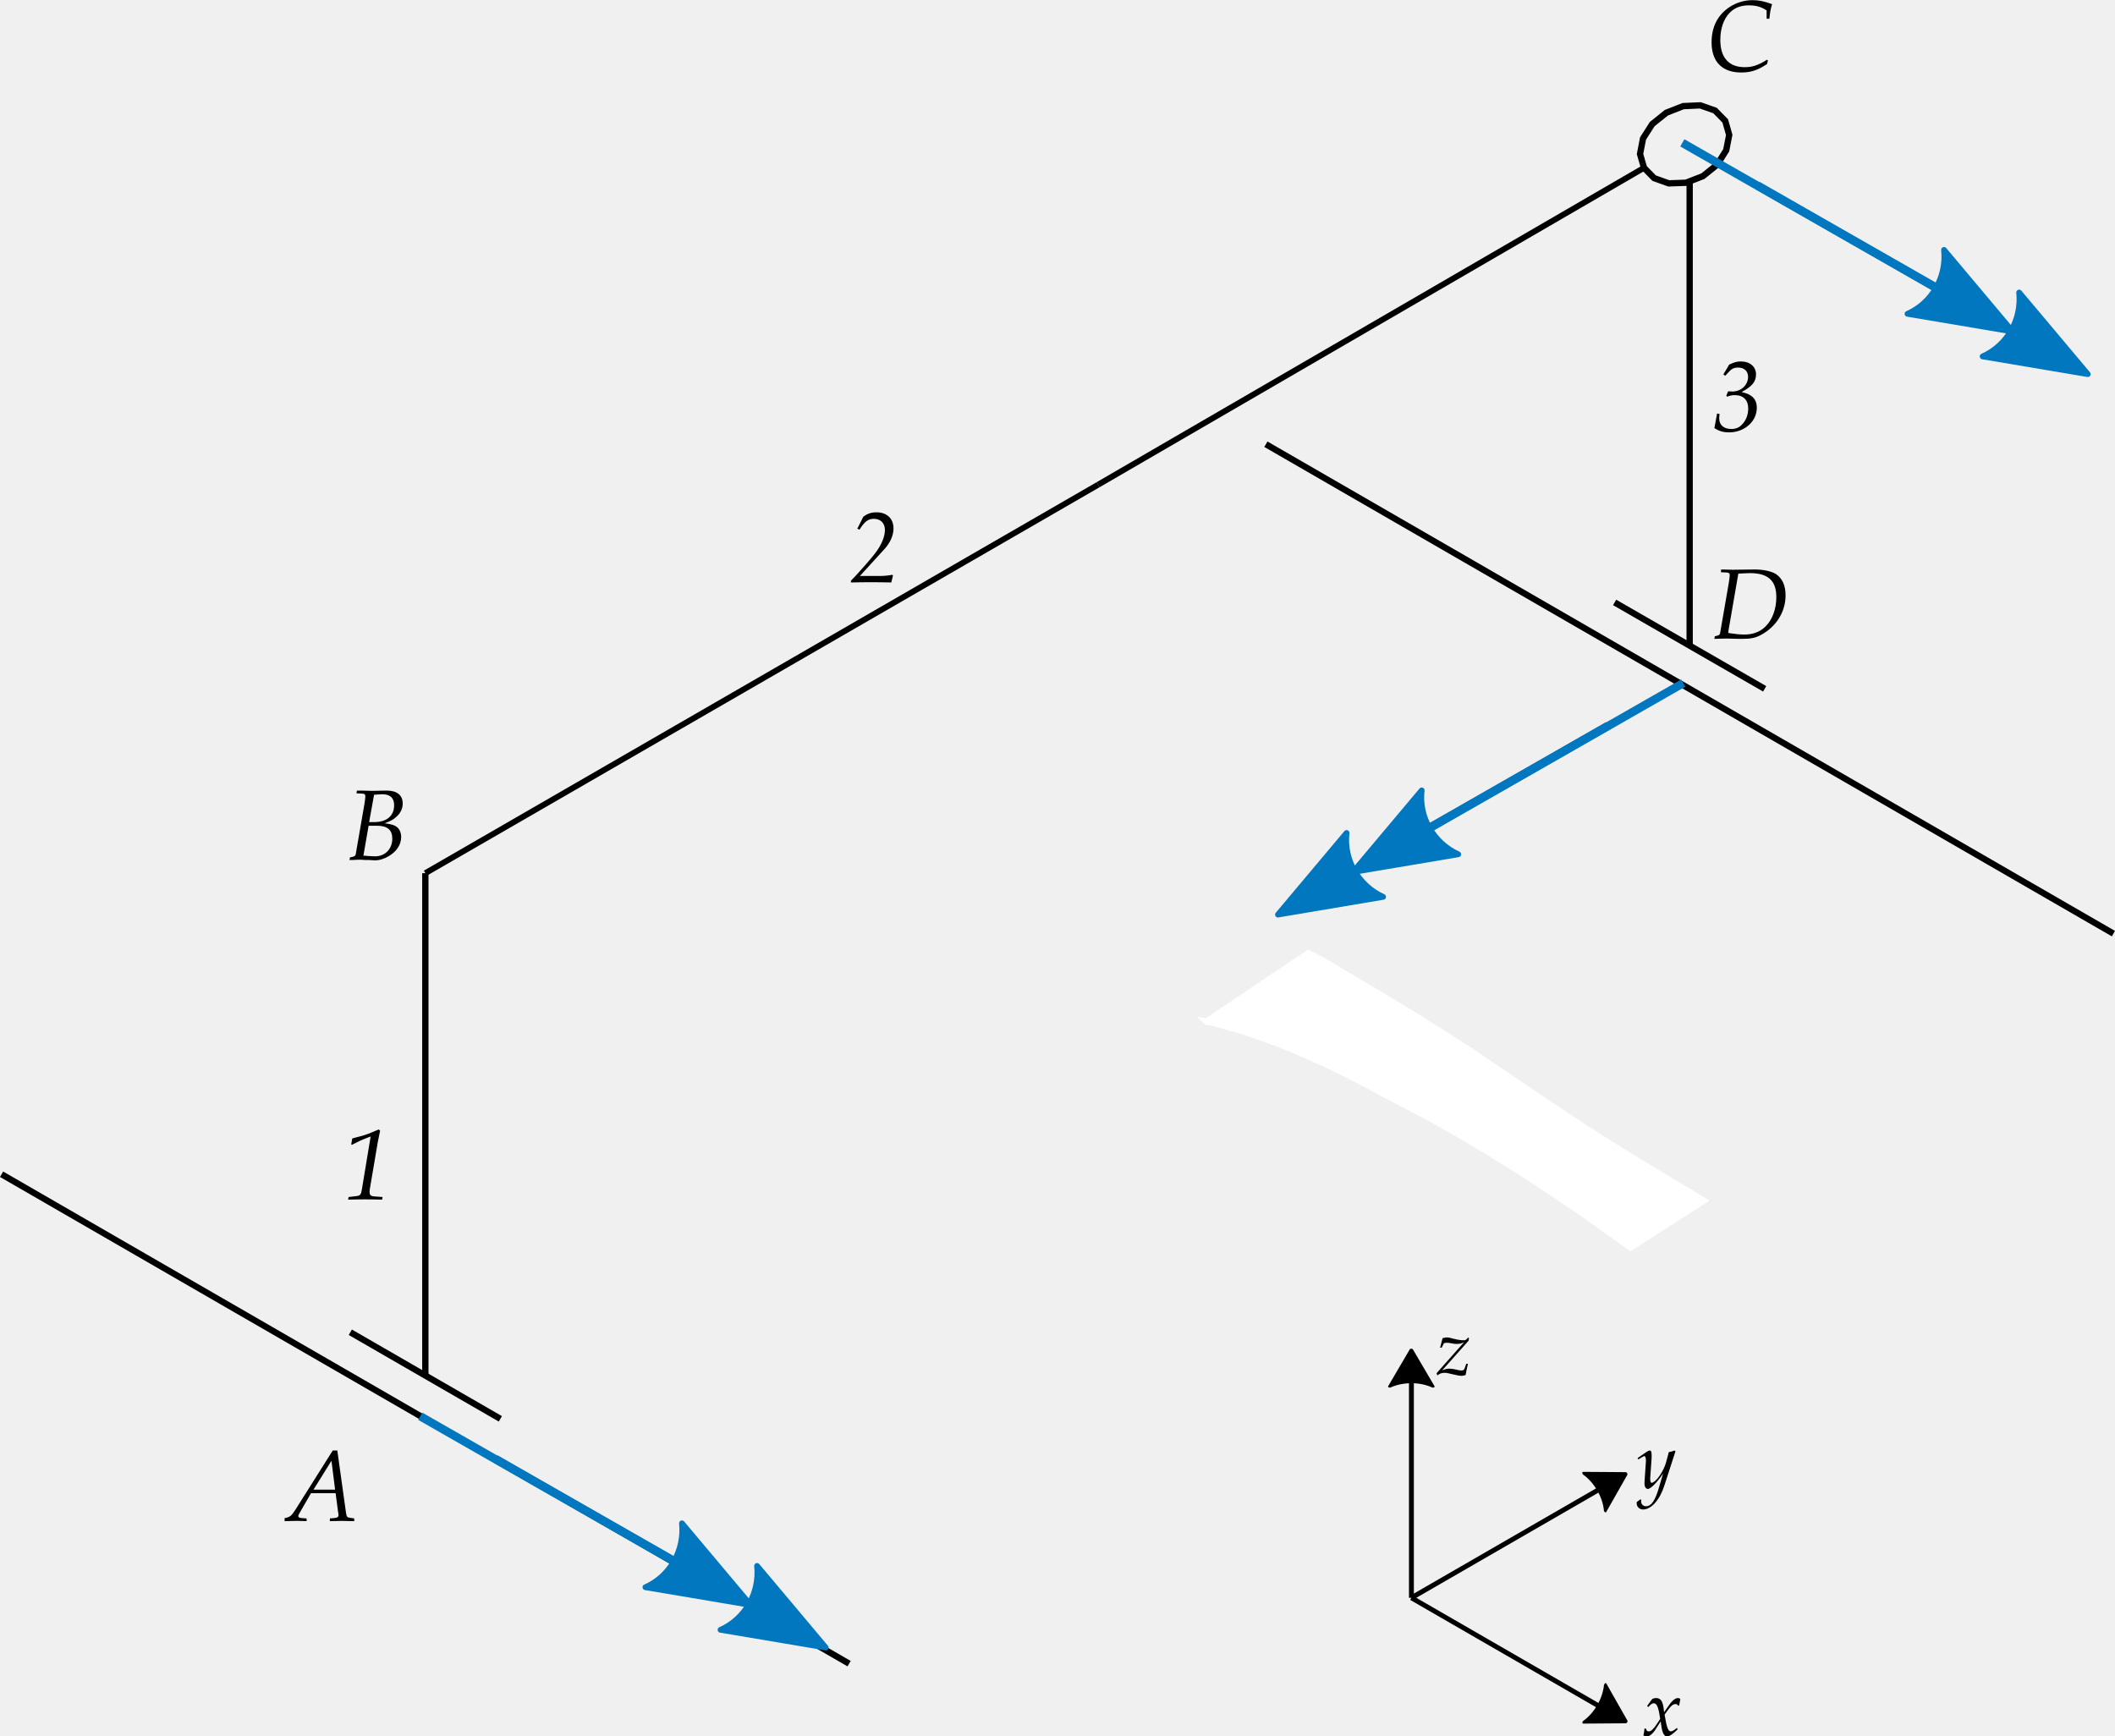
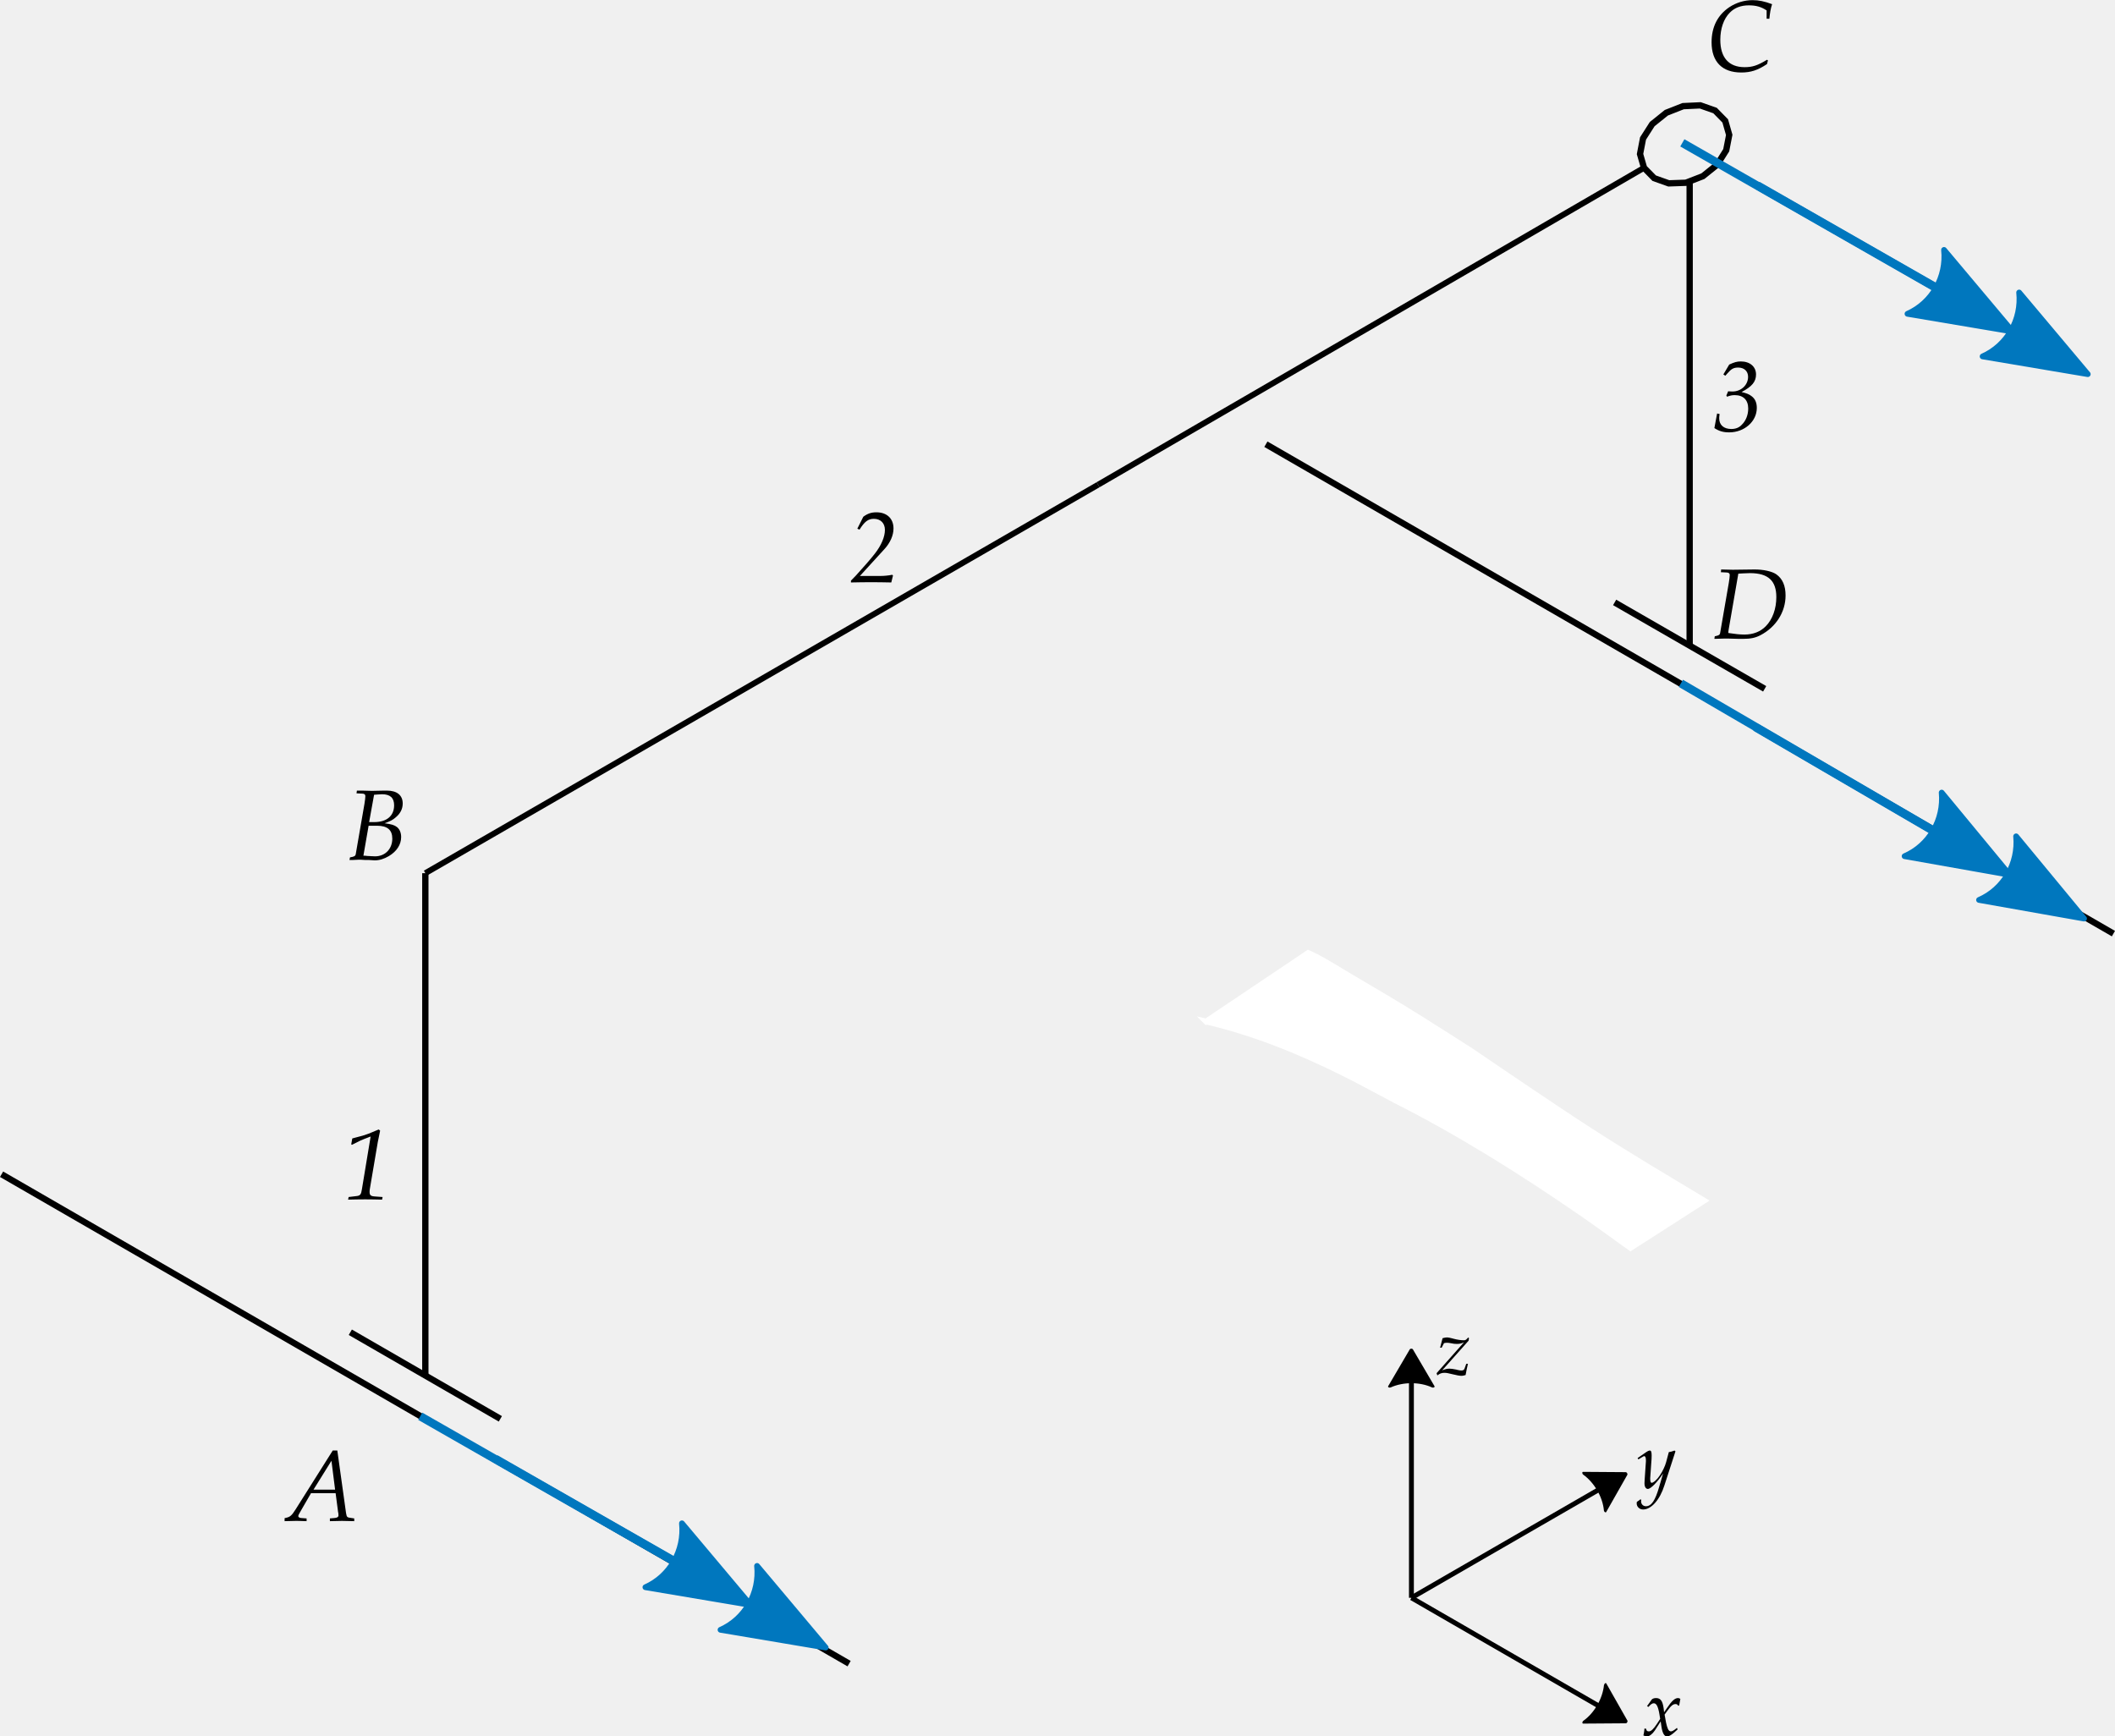
<svg xmlns="http://www.w3.org/2000/svg" width="67.182mm" height="55.137mm" viewBox="0 0 253.917 208.39" version="1.1" id="svg92">
  <defs id="defs96">
    <marker style="overflow:visible" id="Arrow2Lend" refX="0" refY="0" orient="auto">
      <path transform="matrix(-1.1,0,0,-1.1,-1.1,0)" d="M 8.719,4.034 -2.207,0.016 8.719,-4.002 c -1.745,2.372 -1.735,5.617 -6e-7,8.035 z" style="fill:context-stroke;fill-rule:evenodd;stroke:context-stroke;stroke-width:0.625;stroke-linejoin:round" id="path11752" />
    </marker>
    <marker style="overflow:visible" id="Arrow1Lend" refX="0" refY="0" orient="auto">
      <path transform="matrix(-0.8,0,0,-0.8,-10,0)" style="fill:context-stroke;fill-rule:evenodd;stroke:context-stroke;stroke-width:1pt" d="M 0,0 5,-5 -12.5,0 5,5 Z" id="path11734" />
    </marker>
    <marker style="overflow:visible" id="Arrow2Lend-7" refX="0" refY="0" orient="auto">
      <path transform="matrix(-1.1,0,0,-1.1,-1.1,0)" d="M 8.719,4.034 -2.207,0.016 8.719,-4.002 c -1.745,2.372 -1.735,5.617 -6e-7,8.035 z" style="fill:context-stroke;fill-rule:evenodd;stroke:context-stroke;stroke-width:0.625;stroke-linejoin:round" id="path11752-5" />
    </marker>
    <marker style="overflow:visible" id="Arrow2Lend-0" refX="0" refY="0" orient="auto">
      <path transform="matrix(-1.1,0,0,-1.1,-1.1,0)" d="M 8.719,4.034 -2.207,0.016 8.719,-4.002 c -1.745,2.372 -1.735,5.617 -6e-7,8.035 z" style="fill:context-stroke;fill-rule:evenodd;stroke:context-stroke;stroke-width:0.625;stroke-linejoin:round" id="path11752-3" />
    </marker>
    <marker style="overflow:visible" id="Arrow2Lend-0-7" refX="0" refY="0" orient="auto">
      <path transform="matrix(-1.1,0,0,-1.1,-1.1,0)" d="M 8.719,4.034 -2.207,0.016 8.719,-4.002 c -1.745,2.372 -1.735,5.617 -6e-7,8.035 z" style="fill:context-stroke;fill-rule:evenodd;stroke:context-stroke;stroke-width:0.625;stroke-linejoin:round" id="path11752-3-2" />
    </marker>
    <marker style="overflow:visible" id="Arrow2Lend-6" refX="0" refY="0" orient="auto">
      <path transform="matrix(-1.1,0,0,-1.1,-1.1,0)" d="M 8.719,4.034 -2.207,0.016 8.719,-4.002 c -1.745,2.372 -1.735,5.617 -6e-7,8.035 z" style="fill:context-stroke;fill-rule:evenodd;stroke:context-stroke;stroke-width:0.625;stroke-linejoin:round" id="path11752-31" />
    </marker>
    <marker style="overflow:visible" id="Arrow2Lend-0-7-7" refX="0" refY="0" orient="auto">
      <path transform="matrix(-1.1,0,0,-1.1,-1.1,0)" d="M 8.719,4.034 -2.207,0.016 8.719,-4.002 c -1.745,2.372 -1.735,5.617 -6e-7,8.035 z" style="fill:context-stroke;fill-rule:evenodd;stroke:context-stroke;stroke-width:0.625;stroke-linejoin:round" id="path11752-3-2-1" />
    </marker>
    <marker style="overflow:visible" id="Arrow2Lend-6-0" refX="0" refY="0" orient="auto">
      <path transform="matrix(-1.1,0,0,-1.1,-1.1,0)" d="M 8.719,4.034 -2.207,0.016 8.719,-4.002 c -1.745,2.372 -1.735,5.617 -6e-7,8.035 z" style="fill:context-stroke;fill-rule:evenodd;stroke:context-stroke;stroke-width:0.625;stroke-linejoin:round" id="path11752-31-8" />
    </marker>
    <marker style="overflow:visible" id="Arrow2Lend-0-7-5" refX="0" refY="0" orient="auto">
      <path transform="matrix(-1.1,0,0,-1.1,-1.1,0)" d="M 8.719,4.034 -2.207,0.016 8.719,-4.002 c -1.745,2.372 -1.735,5.617 -6e-7,8.035 z" style="fill:context-stroke;fill-rule:evenodd;stroke:context-stroke;stroke-width:0.625;stroke-linejoin:round" id="path11752-3-2-8" />
    </marker>
    <marker style="overflow:visible" id="Arrow2Lend-67" refX="0" refY="0" orient="auto">
      <path transform="matrix(-1.1,0,0,-1.1,-1.1,0)" d="M 8.719,4.034 -2.207,0.016 8.719,-4.002 c -1.745,2.372 -1.735,5.617 -6e-7,8.035 z" style="fill:context-stroke;fill-rule:evenodd;stroke:context-stroke;stroke-width:0.625;stroke-linejoin:round" id="path11752-317" />
    </marker>
    <marker style="overflow:visible" id="Arrow2Lend-67-1" refX="0" refY="0" orient="auto">
      <path transform="matrix(-1.1,0,0,-1.1,-1.1,0)" d="M 8.719,4.034 -2.207,0.016 8.719,-4.002 c -1.745,2.372 -1.735,5.617 -6e-7,8.035 z" style="fill:context-stroke;fill-rule:evenodd;stroke:context-stroke;stroke-width:0.625;stroke-linejoin:round" id="path11752-317-8" />
    </marker>
  </defs>
  <polyline points="529.49,390.59 571.97,415.12" style="fill:none;stroke:#000000;stroke-width:0.316;stroke-miterlimit:4;stroke-dasharray:none;stroke-opacity:1" id="polyline38" transform="matrix(2.395263,0,0,2.395263,-1268.079,-794.5942)" />
  <polyline points="546.97,398.51 554.49,402.85" style="fill:none;stroke:#000000;stroke-width:0.316;stroke-miterlimit:4;stroke-dasharray:none;stroke-opacity:1" id="polyline40" transform="matrix(2.395263,0,0,2.395263,-1268.079,-794.5942)" />
  <polyline points="550.73,400.68 550.73,375.5" style="fill:none;stroke:#000000;stroke-width:0.316;stroke-miterlimit:4;stroke-dasharray:none;stroke-opacity:1" id="polyline42" transform="matrix(2.395263,0,0,2.395263,-1268.079,-794.5942)" />
  <polyline points="550.73,375.5 580.38,358.38" style="fill:none;stroke:#000000;stroke-width:0.257;stroke-miterlimit:4;stroke-dasharray:none;stroke-opacity:1" id="polyline44" transform="matrix(2.724059,0,0,2.724051,-1449.157,-918.0541)" />
  <polyline points="584.45,356.03 614.1,338.91" style="fill:none;stroke:#000000;stroke-width:0.316;stroke-miterlimit:4;stroke-dasharray:none;stroke-opacity:1" id="polyline46" transform="matrix(2.210505,0,0,2.222394,-1160.097,-733.0474)" />
  <polyline points="592.86,354 635.34,378.53" style="fill:none;stroke:#000000;stroke-width:0.316;stroke-miterlimit:4;stroke-dasharray:none;stroke-opacity:1" id="polyline48" transform="matrix(2.395263,0,0,2.395263,-1268.079,-794.5942)" />
  <polyline points="610.34,361.93 617.86,366.26" style="fill:none;stroke:#000000;stroke-width:0.316;stroke-miterlimit:4;stroke-dasharray:none;stroke-opacity:1" id="polyline50" transform="matrix(2.395263,0,0,2.395263,-1268.079,-794.5942)" />
  <polyline points="614.1,364.1 614.1,338.91" style="fill:none;stroke:#000000;stroke-width:0.316;stroke-miterlimit:4;stroke-dasharray:none;stroke-opacity:1" id="polyline52" transform="matrix(2.395263,0,0,2.204683,-1268.079,-725.2038)" />
  <polyline points="580.38,358.38 580.89,358.9 581.62,359.16 582.48,359.13 583.33,358.8 584.04,358.23 584.5,357.5 584.65,356.73 584.45,356.03 583.94,355.51 583.2,355.25 582.34,355.29 581.5,355.62 580.79,356.19 580.33,356.91 580.18,357.69 580.38,358.38" style="fill:none;stroke:#000000;stroke-width:0.316;stroke-miterlimit:4;stroke-dasharray:none;stroke-opacity:1" id="polyline62" transform="matrix(2.395263,0,0,2.395263,-1192.789,-838.2704)" />
  <text xml:space="preserve" style="font-size:12px;line-height:1.25;font-family:Arial;-inkscape-font-specification:Arial" x="205.475" y="76.665" id="text4271-9">
    <tspan id="tspan4269-5" x="205.475" y="76.665" style="font-style:italic;font-variant:normal;font-weight:normal;font-stretch:normal;font-family:Palatino;-inkscape-font-specification:Palatino">D</tspan>
  </text>
  <text xml:space="preserve" style="font-size:12px;line-height:1.25;font-family:Arial;-inkscape-font-specification:Arial" x="34.404" y="182.589" id="text4271-9-0">
    <tspan id="tspan4269-5-5" x="34.404" y="182.589" style="font-style:italic;font-variant:normal;font-weight:normal;font-stretch:normal;font-family:Palatino;-inkscape-font-specification:Palatino">A</tspan>
  </text>
  <text xml:space="preserve" style="font-size:12px;line-height:1.25;font-family:Arial;-inkscape-font-specification:Arial" x="204.939" y="8.484" id="text4271-9-0-3">
    <tspan id="tspan4269-5-5-1" x="204.939" y="8.484" style="font-style:italic;font-variant:normal;font-weight:normal;font-stretch:normal;font-family:Palatino;-inkscape-font-specification:Palatino">C</tspan>
  </text>
  <text xml:space="preserve" style="font-size:12px;line-height:1.25;font-family:Arial;-inkscape-font-specification:Arial" x="41.646" y="103.21" id="text4271-9-8">
    <tspan id="tspan4269-5-3" x="41.646" y="103.21" style="font-style:italic;font-variant:normal;font-weight:normal;font-stretch:normal;font-family:Palatino;-inkscape-font-specification:Palatino">B</tspan>
  </text>
  <path style="fill:#ffffff;stroke:#ffffff;stroke-width:0.699;stroke-linecap:round;stroke-miterlimit:4;stroke-dasharray:none;paint-order:stroke fill markers" id="path11694" d="m 144.806,122.635 c 5.733,1.336 11.187,3.553 16.449,6.168 2.096,1.041 4.143,2.178 6.215,3.267 7.766,3.919 15.138,8.55 22.297,13.478 2.017,1.388 3.989,2.842 5.983,4.263 0,0 8.836,-5.668 8.836,-5.668 v 0 c -5.047,-3.033 -8.801,-5.239 -13.804,-8.462 -2.499,-1.61 -4.959,-3.278 -7.428,-4.933 -2.266,-1.519 -4.518,-3.06 -6.777,-4.59 -1.906,-1.213 -3.801,-2.442 -5.717,-3.638 -3.914,-2.443 -5.053,-3.068 -8.803,-5.294 -1.284,-0.763 -2.778,-1.703 -4.146,-2.415 -0.282,-0.146 -0.577,-0.266 -0.865,-0.398 0,0 -12.239,8.223 -12.239,8.223 z" />
  <path style="fill:none;stroke:#0077be;stroke-width:1px;stroke-linecap:butt;stroke-linejoin:miter;stroke-opacity:1;marker-end:url(#Arrow2Lend)" d="M 50.453,170.028 88.949,192.038" id="path11999" />
  <path style="fill:none;stroke:#0077be;stroke-width:1px;stroke-linecap:butt;stroke-linejoin:miter;stroke-opacity:1;marker-end:url(#Arrow2Lend-0)" d="m 59.471,175.14 38.496,22.011" id="path11999-8" />
  <path style="fill:none;stroke:#0077be;stroke-width:1px;stroke-linecap:butt;stroke-linejoin:miter;stroke-opacity:1;marker-end:url(#Arrow2Lend-6)" d="m 201.973,17.149 38.496,22.011" id="path11999-5" />
  <path style="fill:none;stroke:#0077be;stroke-width:1px;stroke-linecap:butt;stroke-linejoin:miter;stroke-opacity:1;marker-end:url(#Arrow2Lend-0-7)" d="m 210.991,22.262 38.496,22.011" id="path11999-8-2" />
-   <path style="fill:none;stroke:#0077be;stroke-width:1px;stroke-linecap:butt;stroke-linejoin:miter;stroke-opacity:1;marker-end:url(#Arrow2Lend-6-0)" d="M 202.084,82.005 163.587,104.016" id="path11999-5-2" />
-   <path style="fill:none;stroke:#0077be;stroke-width:1px;stroke-linecap:butt;stroke-linejoin:miter;stroke-opacity:1;marker-end:url(#Arrow2Lend-0-7-5)" d="M 193.065,87.117 154.569,109.128" id="path11999-8-2-4" />
+   <path style="fill:none;stroke:#0077be;stroke-width:1px;stroke-linecap:butt;stroke-linejoin:miter;stroke-opacity:1;marker-end:url(#Arrow2Lend-6-0)" d="m 201.799,82.037 38.31,22.333" id="path11999-5-2" />
+   <path style="fill:none;stroke:#0077be;stroke-width:1px;stroke-linecap:butt;stroke-linejoin:miter;stroke-opacity:1;marker-end:url(#Arrow2Lend-0-7-5)" d="m 210.736,87.29 38.31,22.333" id="path11999-8-2-4" />
  <polyline points="550.73,400.68 550.73,375.5" style="fill:none;stroke:#000000;stroke-width:0.316;stroke-miterlimit:4;stroke-dasharray:none;stroke-opacity:1;marker-end:url(#Arrow2Lend)" id="polyline42-1" transform="matrix(1.856349,0,0,1.16329,-852.8984,-274.2847)" />
  <polyline points="550.73,400.68 550.73,375.5" style="fill:none;stroke:#000000;stroke-width:0.316;stroke-miterlimit:4;stroke-dasharray:none;stroke-opacity:1;marker-end:url(#Arrow2Lend-67)" id="polyline42-1-8" transform="matrix(0.9281745,1.607645,-1.007439,0.5816452,61.93583,-926.6097)" />
  <polyline points="550.73,400.68 550.73,375.5" style="fill:none;stroke:#000000;stroke-width:0.316;stroke-miterlimit:4;stroke-dasharray:none;stroke-opacity:1;marker-end:url(#Arrow2Lend-67-1)" id="polyline42-1-8-5" transform="matrix(-0.9281745,1.607645,-1.007439,-0.5816452,1084.283,-460.5025)" />
  <text xml:space="preserve" style="font-size:9.333px;line-height:1.25;font-family:Arial;-inkscape-font-specification:Arial" x="197.22" y="208.362" id="text4271-2-2">
    <tspan id="tspan4269-6-1" x="197.22" y="208.362" style="font-style:italic;font-variant:normal;font-weight:normal;font-stretch:normal;font-size:9.333px;font-family:Palatino;-inkscape-font-specification:Palatino">x</tspan>
  </text>
  <text xml:space="preserve" style="font-size:9.333px;line-height:1.25;font-family:Arial;-inkscape-font-specification:Arial" x="172.486" y="165.065" id="text4271-2-2-8">
    <tspan id="tspan4269-6-1-3" x="172.486" y="165.065" style="font-style:italic;font-variant:normal;font-weight:normal;font-stretch:normal;font-size:9.333px;font-family:Palatino;-inkscape-font-specification:Palatino">z</tspan>
  </text>
  <text xml:space="preserve" style="font-size:9.333px;line-height:1.25;font-family:Arial;-inkscape-font-specification:Arial;white-space:pre;inline-size:0" x="196.569" y="161.786" id="text4271-2-2-0" transform="translate(-3.5054606e-5,16.85724)">
    <tspan id="tspan19996" x="196.569" y="161.786">
      <tspan id="tspan4269-6-1-2" x="196.569" y="161.786" style="font-style:italic;font-variant:normal;font-weight:normal;font-stretch:normal;font-size:9.333px;font-family:Palatino;-inkscape-font-specification:Palatino">y</tspan>
    </tspan>
    <tspan id="tspan19998" x="196.569" y="173.978" />
  </text>
  <text xml:space="preserve" style="font-size:12px;line-height:1.25;font-family:Arial;-inkscape-font-specification:Arial" x="41.151" y="143.989" id="text4271-9-8-0">
    <tspan id="tspan4269-5-3-9" x="41.151" y="143.989" style="font-style:italic;font-variant:normal;font-weight:normal;font-stretch:normal;font-family:Palatino;-inkscape-font-specification:Palatino">1</tspan>
  </text>
  <text xml:space="preserve" style="font-size:12px;line-height:1.25;font-family:Arial;-inkscape-font-specification:Arial" x="114.493" y="56.159" id="text6185">
    <tspan id="tspan6183" x="114.493" y="56.159" />
  </text>
  <text xml:space="preserve" style="font-size:12px;line-height:1.25;font-family:Arial;-inkscape-font-specification:Arial" x="102.021" y="69.895" id="text4271-9-8-7">
    <tspan id="tspan4269-5-3-5" x="102.021" y="69.895" style="font-style:italic;font-variant:normal;font-weight:normal;font-stretch:normal;font-family:Palatino;-inkscape-font-specification:Palatino">2</tspan>
  </text>
  <text xml:space="preserve" style="font-size:12px;line-height:1.25;font-family:Arial;-inkscape-font-specification:Arial" x="205.553" y="51.779" id="text4271-9-8-9">
    <tspan id="tspan4269-5-3-1" x="205.553" y="51.779" style="font-style:italic;font-variant:normal;font-weight:normal;font-stretch:normal;font-family:Palatino;-inkscape-font-specification:Palatino">3</tspan>
  </text>
</svg>
